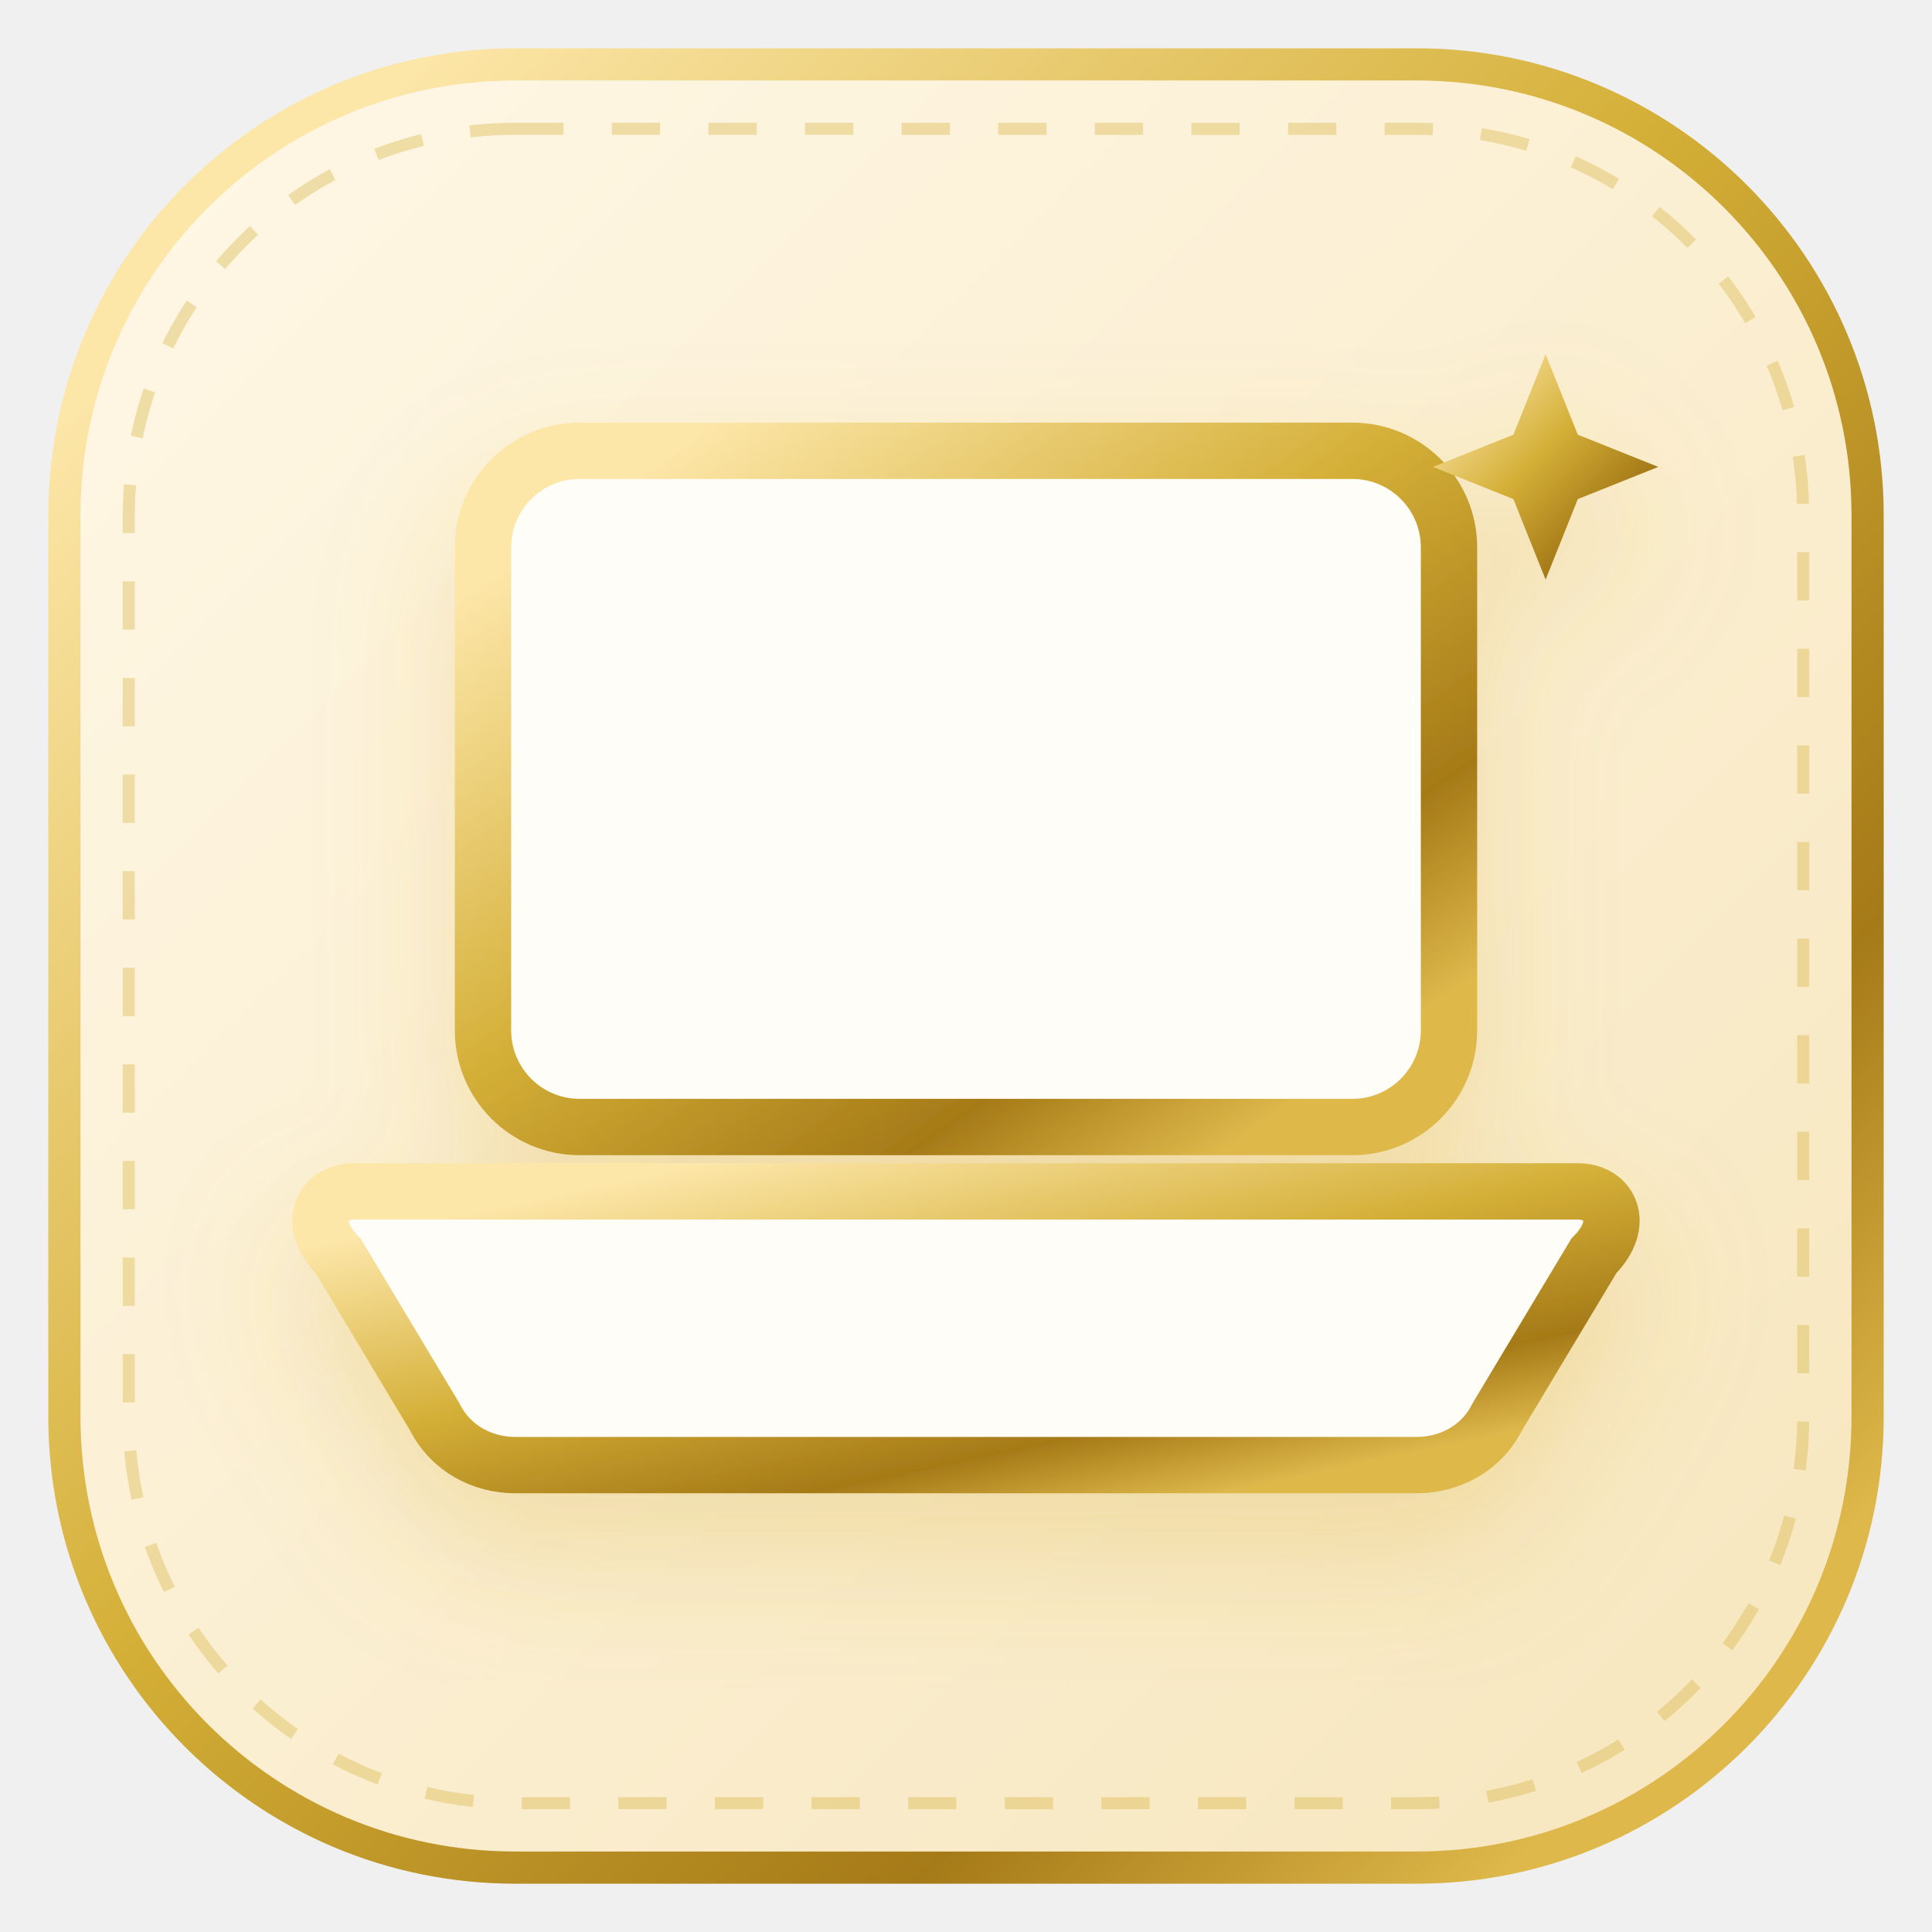
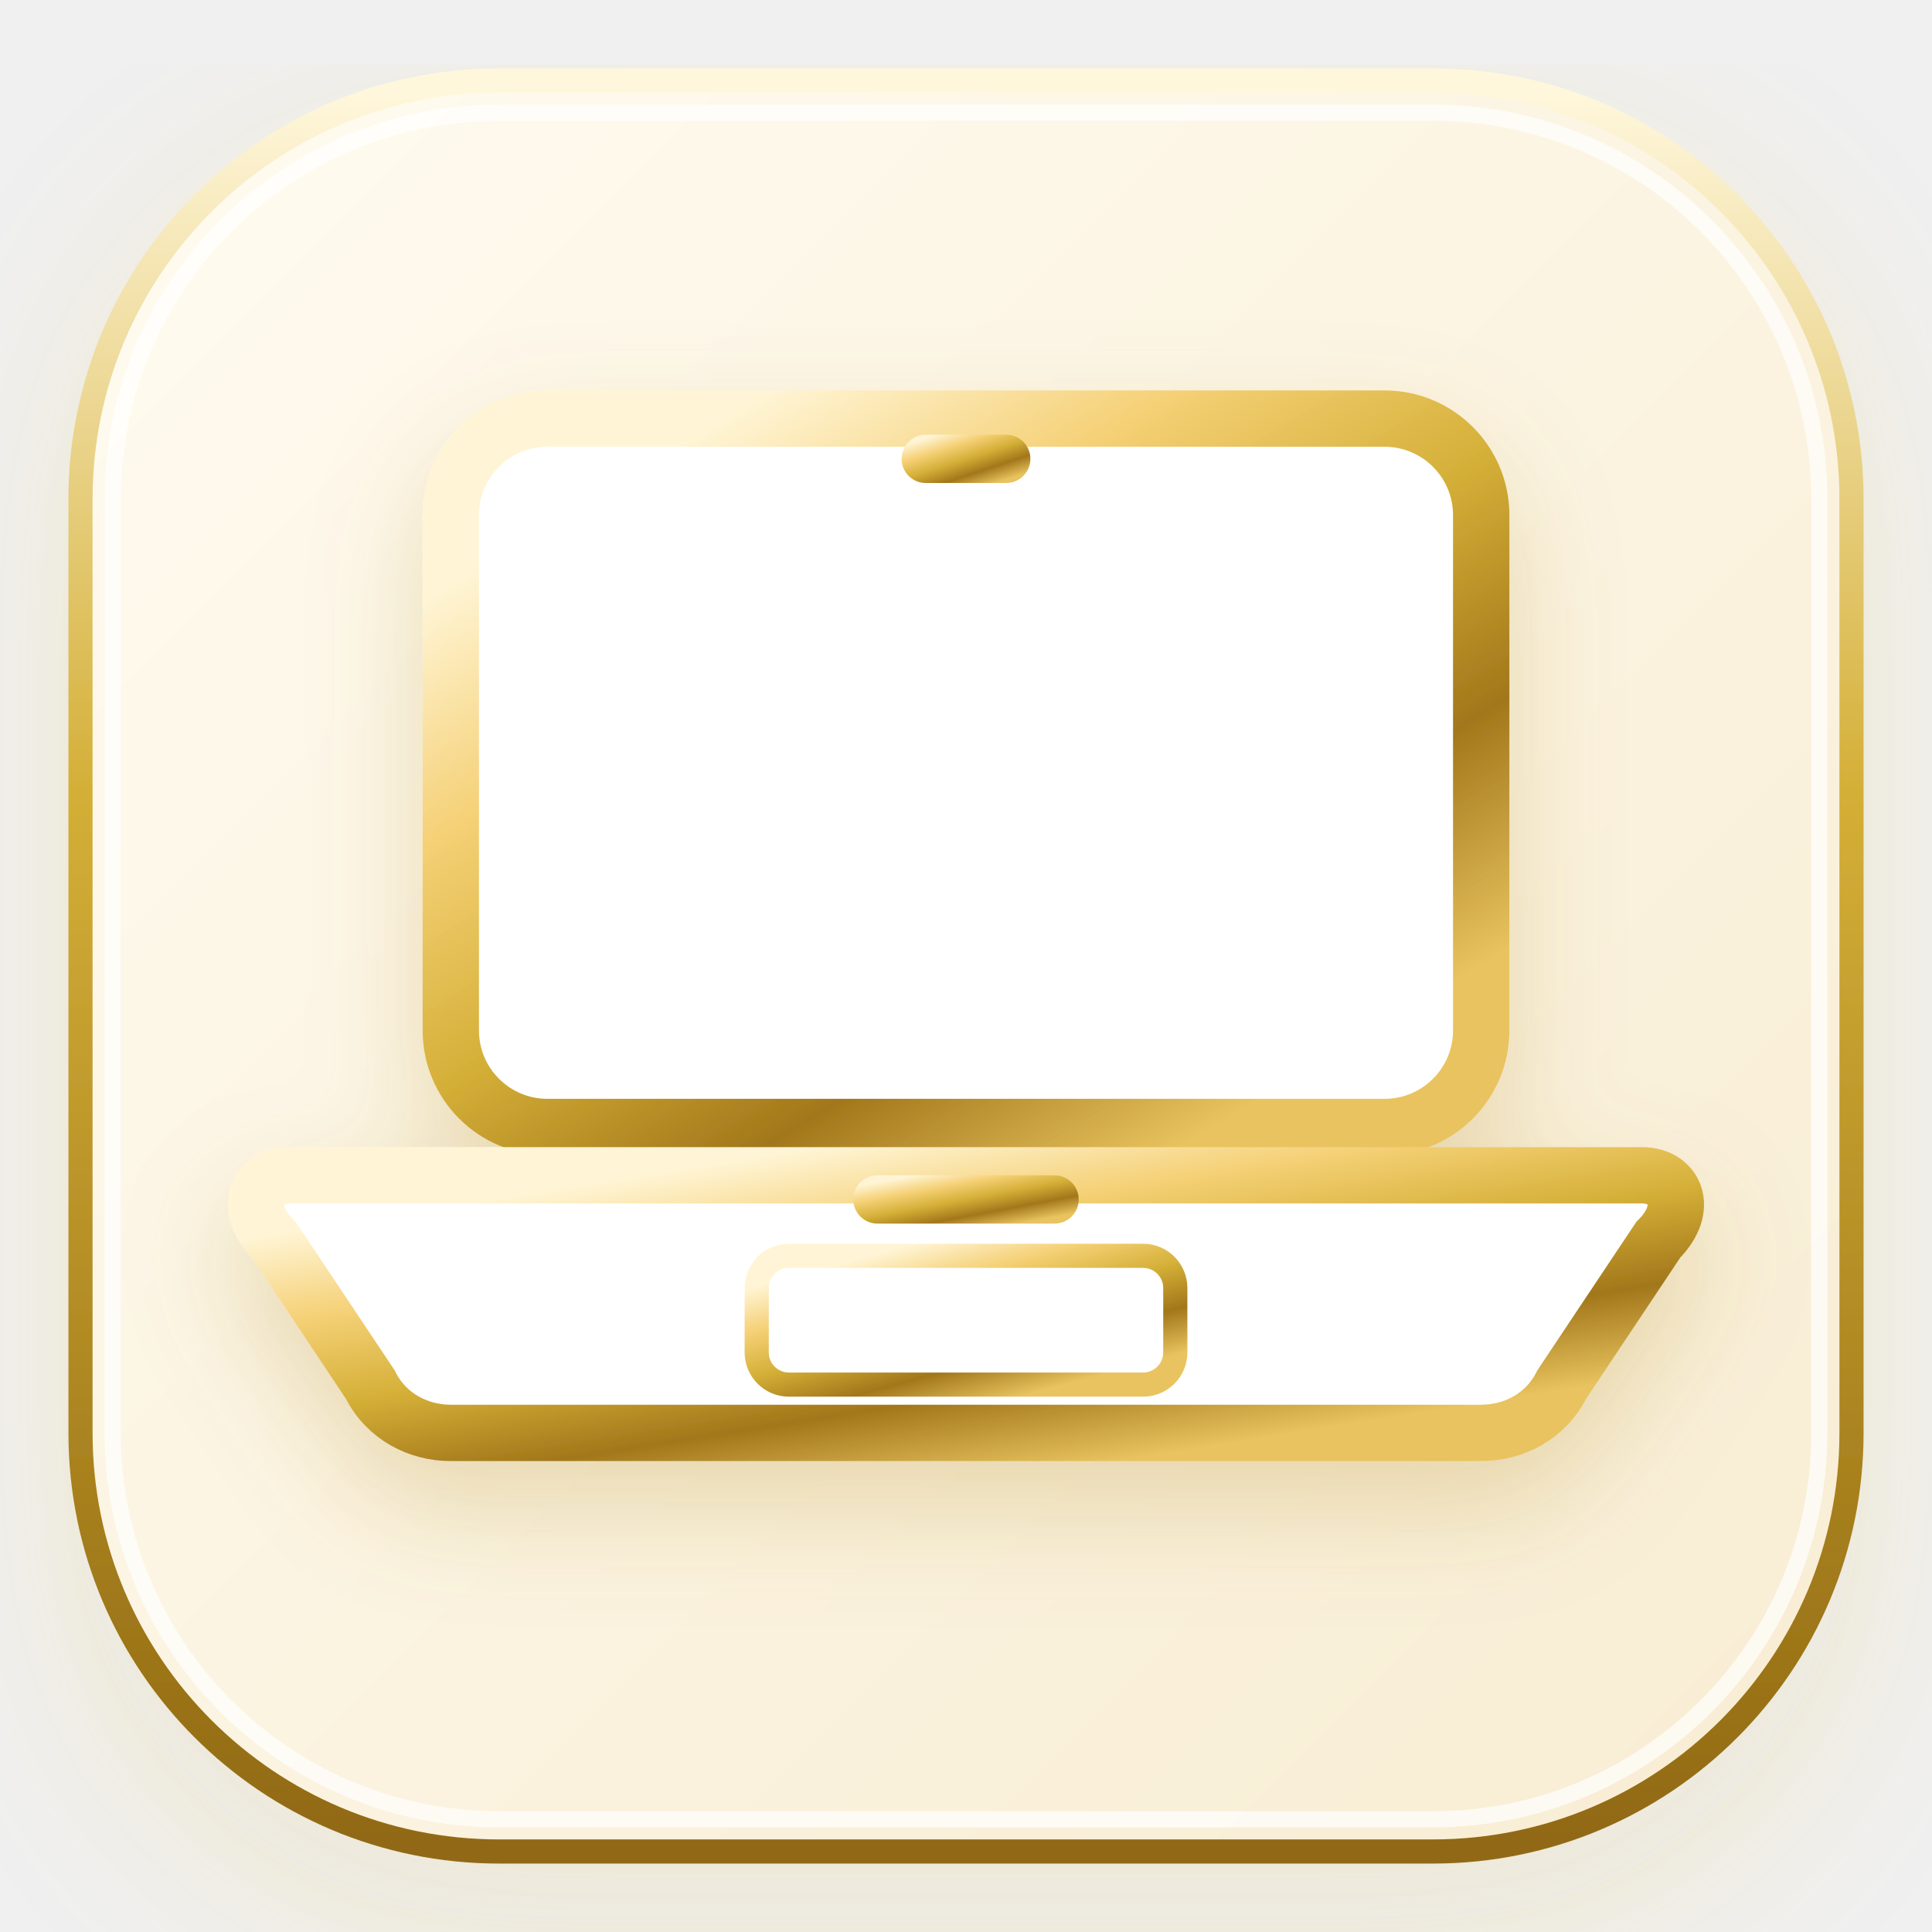
<svg xmlns="http://www.w3.org/2000/svg" viewBox="0 0 120 120" width="120" height="120" fill="none">
  <defs>
-     <linearGradient id="eltronGold" x1="10%" y1="10%" x2="90%" y2="90%">
-       <stop offset="0%" stop-color="#FCE6A8" />
-       <stop offset="45%" stop-color="#D4AF37" />
-       <stop offset="80%" stop-color="#A57A18" />
-       <stop offset="100%" stop-color="#DEB84A" />
+     <linearGradient id="appleGoldSheen" x1="15%" y1="10%" x2="85%" y2="90%">
+       <stop offset="0%" stop-color="#FFF5D6" />
+       <stop offset="25%" stop-color="#F5D075" />
+       <stop offset="50%" stop-color="#D4AF37" />
+       <stop offset="75%" stop-color="#A2771B" />
+       <stop offset="100%" stop-color="#E8C35E" />
    </linearGradient>
-     <linearGradient id="goldLight" x1="0%" y1="0%" x2="100%" y2="100%">
-       <stop offset="0%" stop-color="#FFF8E7" />
-       <stop offset="100%" stop-color="#F7E6BD" />
+     <linearGradient id="appleGoldSoft" x1="0%" y1="0%" x2="100%" y2="100%">
+       <stop offset="0%" stop-color="#FFFBF0" />
+       <stop offset="100%" stop-color="#F8EDD3" />
    </linearGradient>
-     <linearGradient id="goldBadge" x1="0%" y1="0%" x2="0%" y2="100%">
-       <stop offset="0%" stop-color="#D4AF37" />
-       <stop offset="100%" stop-color="#996E14" />
+     <linearGradient id="appleGoldRim" x1="0%" y1="0%" x2="0%" y2="100%">
+       <stop offset="0%" stop-color="#FFF7DC" />
+       <stop offset="40%" stop-color="#D4AF37" />
+       <stop offset="100%" stop-color="#916912" />
    </linearGradient>
-     <filter id="softGlow" x="-20%" y="-20%" width="140%" height="140%">
-       <feDropShadow dx="0" dy="4" stdDeviation="4" flood-color="#D4AF37" flood-opacity="0.25" />
+     <filter id="appleShadow" x="-20%" y="-20%" width="140%" height="140%">
+       <feDropShadow dx="0" dy="3" stdDeviation="3.5" flood-color="#A57A18" flood-opacity="0.22" />
+     </filter>
+     <filter id="tileShadow" x="-10%" y="-10%" width="120%" height="120%">
+       <feDropShadow dx="0" dy="4" stdDeviation="6" flood-color="#D4AF37" flood-opacity="0.16" />
    </filter>
  </defs>
-   <rect x="4" y="4" width="112" height="112" rx="28" fill="url(#goldLight)" stroke="url(#eltronGold)" stroke-width="2" />
-   <rect x="8" y="8" width="104" height="104" rx="24" fill="none" stroke="#D4AF37" stroke-width="0.75" stroke-opacity="0.35" stroke-dasharray="3 3" />
-   <g filter="url(#softGlow)">
-     <rect x="30" y="28" width="60" height="42" rx="6" stroke="url(#eltronGold)" stroke-width="3.5" fill="#FFFDF8" />
-     <line x1="32" y1="62" x2="88" y2="62" stroke="url(#eltronGold)" stroke-width="1.5" stroke-opacity="0.5" />
-     <path d="M22 74 L98 74 C100 74 101 76 99 78 L93 88 C92 90 90 91 88 91 L32 91 C30 91 28 90 27 88 L21 78 C19 76 20 74 22 74 Z" stroke="url(#eltronGold)" stroke-width="3.5" fill="#FFFDF8" />
-     <line x1="52" y1="78" x2="68" y2="78" stroke="url(#eltronGold)" stroke-width="2.5" stroke-linecap="round" />
-     <polygon points="96,22 98,27 103,29 98,31 96,36 94,31 89,29 94,27" fill="url(#eltronGold)" />
+   <rect x="5" y="5" width="110" height="110" rx="26" fill="url(#appleGoldSoft)" stroke="url(#appleGoldRim)" stroke-width="1.5" filter="url(#tileShadow)" />
+   <rect x="7" y="7" width="106" height="106" rx="24" fill="none" stroke="#FFFFFF" stroke-width="1" stroke-opacity="0.7" />
+   <g filter="url(#appleShadow)">
+     <rect x="28" y="26" width="64" height="44" rx="6" stroke="url(#appleGoldSheen)" stroke-width="3.5" fill="#FFFFFF" />
+     <rect x="56" y="27" width="8" height="3" rx="1.5" fill="url(#appleGoldSheen)" />
+     <path d="M18 73 L102 73 C104 73 105 75 103 77 L97 86 C96 88 94 89 92 89 L28 89 C26 89 24 88 23 86 L17 77 C15 75 16 73 18 73 Z" stroke="url(#appleGoldSheen)" stroke-width="3.5" fill="#FFFFFF" />
+     <rect x="53" y="73" width="14" height="3" rx="1.5" fill="url(#appleGoldSheen)" />
+     <rect x="47" y="78" width="26" height="8" rx="2" stroke="url(#appleGoldSheen)" stroke-width="1.5" fill="none" />
  </g>
</svg>
